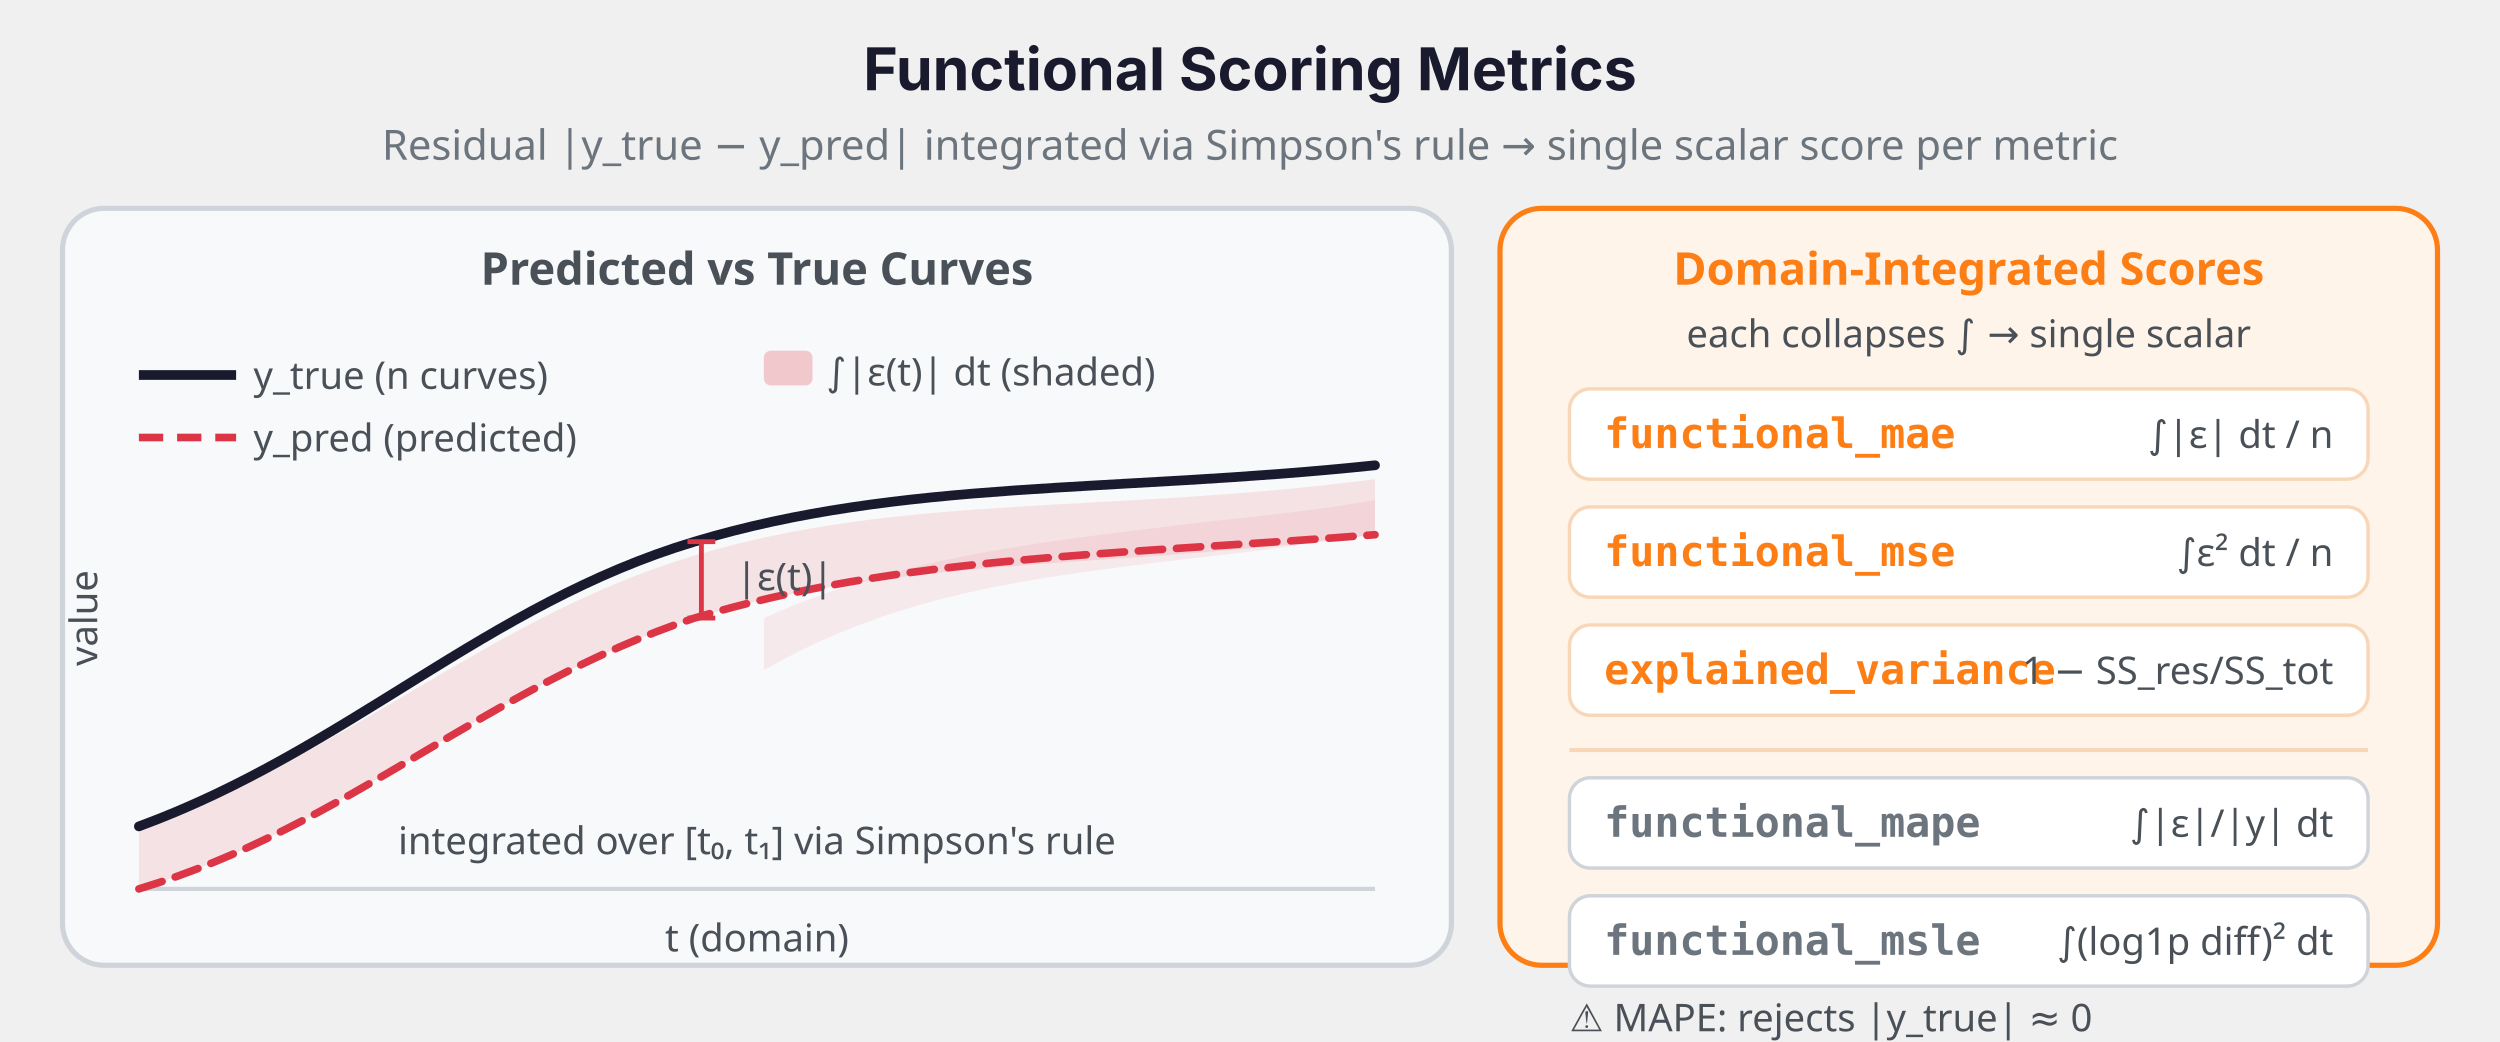
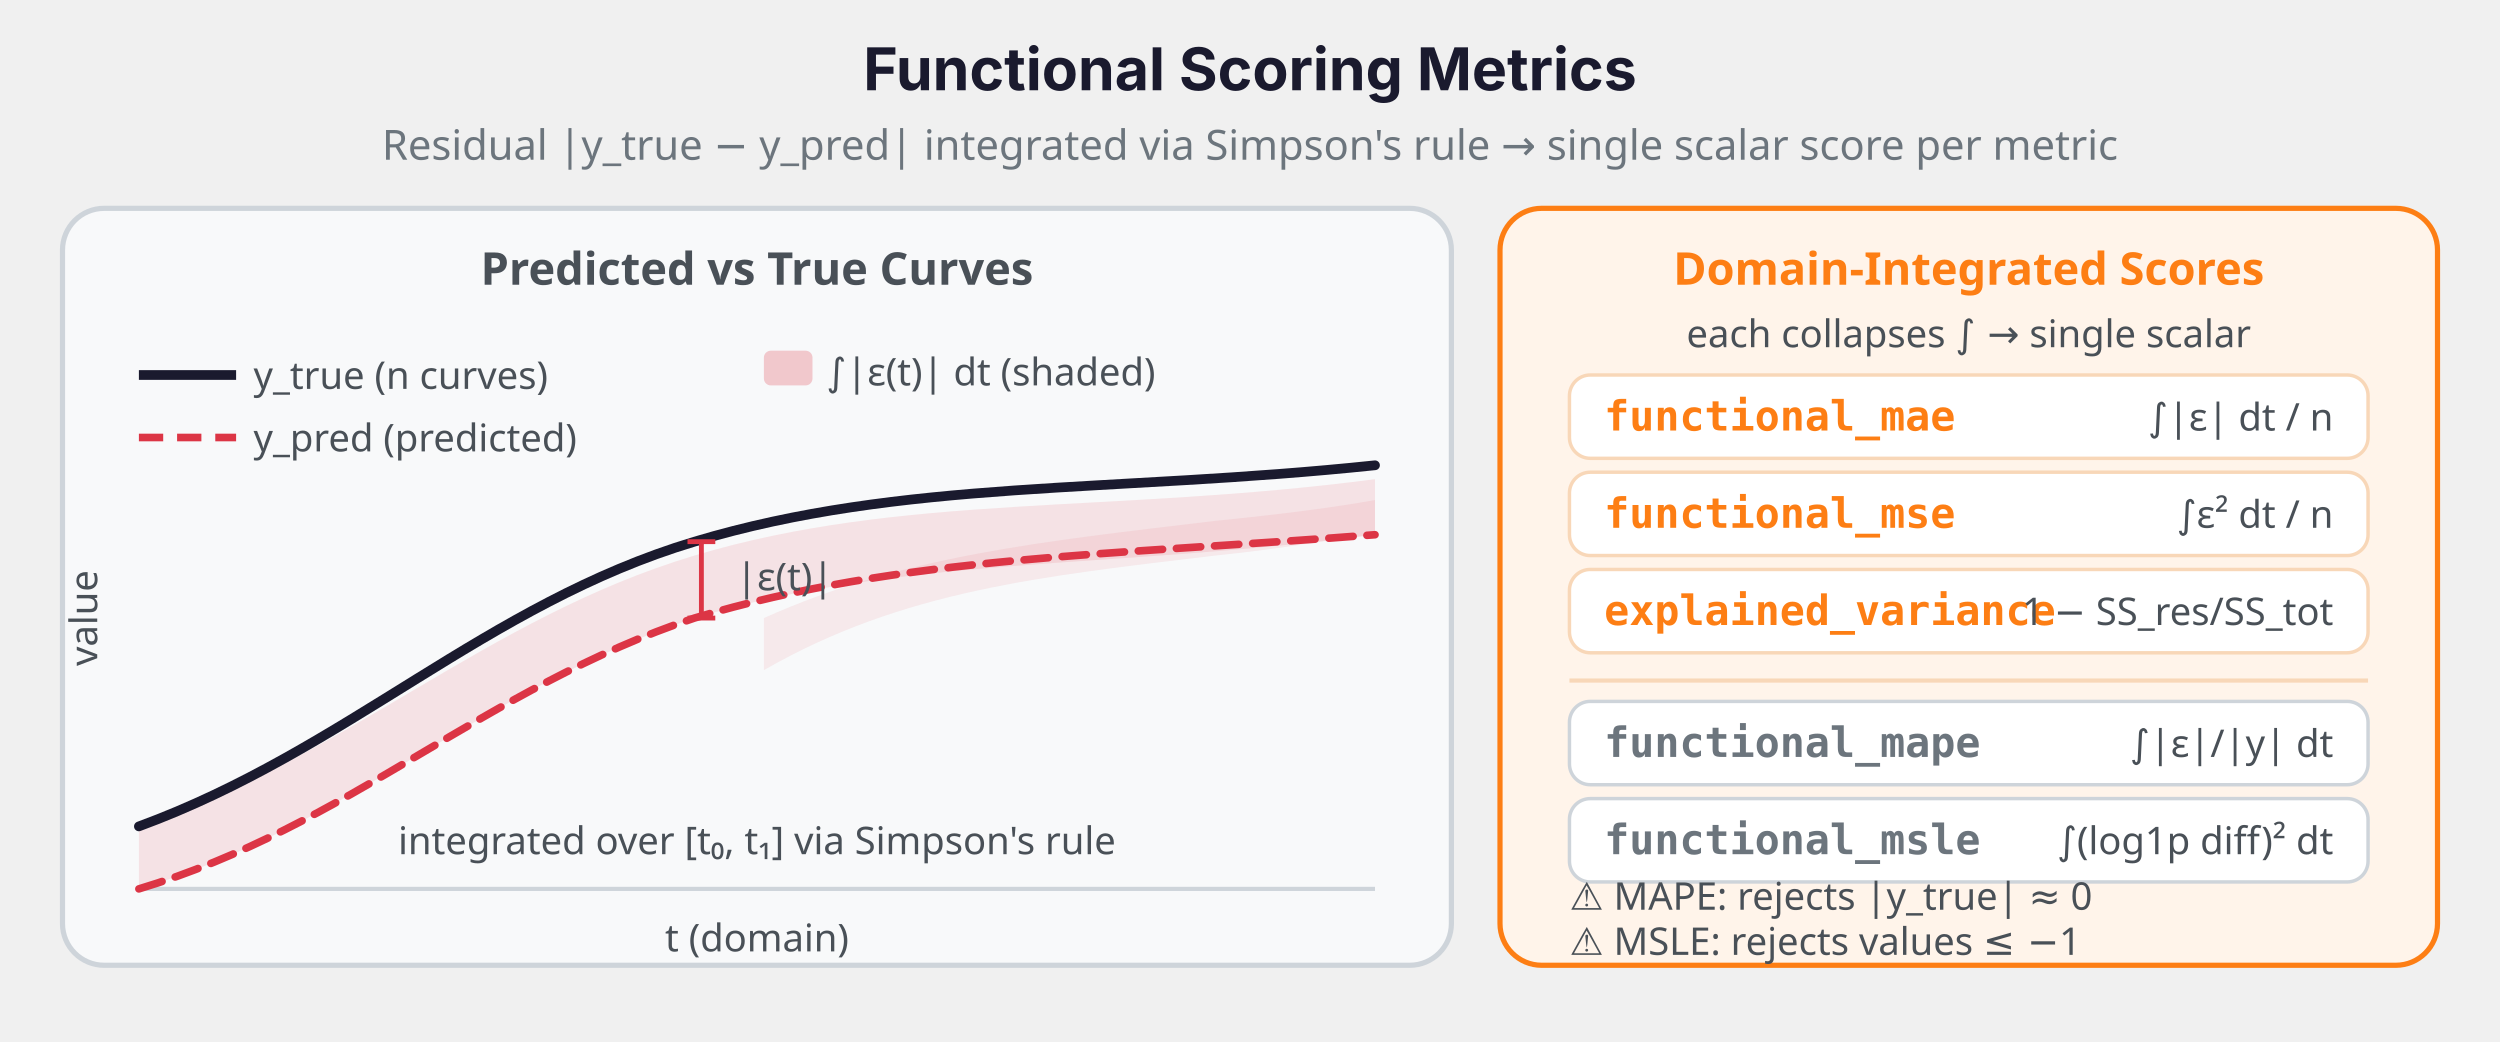
<svg xmlns="http://www.w3.org/2000/svg" viewBox="0 0 720 300" fill="none" role="img" aria-label="Functional scoring metrics: predicted vs true curves with integrated residual region collapsed to scalar scores">
  <style>
    .ttl{font:700 17px system-ui,-apple-system,sans-serif;fill:#1a1a2e}
    .sub{font:400 12px system-ui,sans-serif;fill:#6c757d}
    .lab{font:700 13px system-ui,sans-serif}
    .sm{font:400 11px system-ui,sans-serif;fill:#495057}
    .mono{font:600 12px ui-monospace,monospace}
  </style>
  <text class="ttl" x="360" y="26" text-anchor="middle">Functional Scoring Metrics</text>
  <text class="sub" x="360" y="46" text-anchor="middle">Residual |y_true − y_pred| integrated via Simpson's rule → single scalar score per metric</text>
  <rect x="18" y="60" width="400" height="218" rx="12" fill="#f8f9fa" stroke="#ced4da" stroke-width="1.5" />
  <text class="lab" x="218" y="82" text-anchor="middle" fill="#495057">Predicted vs True Curves</text>
  <g transform="translate(40, 98)">
    <line x1="0" y1="158" x2="356" y2="158" stroke="#ced4da" stroke-width="1.2" />
    <text class="sm" x="178" y="176" text-anchor="middle">t (domain)</text>
    <text class="sm" x="-12" y="80" text-anchor="middle" transform="rotate(-90,-12,80)">value</text>
    <path d="M0 140 C60 120 100 80 160 62 C220 44 280 50 356 40              L356 56 C280 66 220 62 160 80 C100 100 60 140 0 158 Z" fill="#dc3545" fill-opacity=".12" />
    <path d="M180 80 C220 62 260 58 310 52 C330 50 345 48 356 46              L356 56 C345 57 330 60 310 62 C260 68 220 72 180 95 Z" fill="#dc3545" fill-opacity=".08" />
    <path d="M0 140 C60 118 100 76 160 58 C220 40 280 44 356 36" stroke="#1a1a2e" stroke-width="2.8" stroke-linecap="round" />
    <path d="M0 158 C60 140 100 100 160 80 C220 62 280 62 356 56" stroke="#dc3545" stroke-width="2.2" stroke-dasharray="7 4" stroke-linecap="round" />
    <line x1="162" y1="58" x2="162" y2="80" stroke="#dc3545" stroke-width="1.4" />
    <line x1="158" y1="58" x2="166" y2="58" stroke="#dc3545" stroke-width="1.4" />
    <line x1="158" y1="80" x2="166" y2="80" stroke="#dc3545" stroke-width="1.4" />
    <text class="sm" x="172" y="72" fill="#dc3545">|ε(t)|</text>
    <line x1="0" y1="10" x2="28" y2="10" stroke="#1a1a2e" stroke-width="2.8" />
    <text class="sm" x="33" y="14">y_true (n curves)</text>
    <line x1="0" y1="28" x2="28" y2="28" stroke="#dc3545" stroke-width="2.2" stroke-dasharray="7 4" />
    <text class="sm" x="33" y="32" fill="#dc3545">y_pred (predicted)</text>
    <rect x="180" y="3" width="14" height="10" fill="#dc3545" fill-opacity=".25" rx="2" />
    <text class="sm" x="198" y="13">∫|ε(t)| dt (shaded)</text>
    <text class="sm" x="178" y="148" text-anchor="middle" fill="#6c757d">integrated over [t₀, t₁] via Simpson's rule</text>
  </g>
  <rect x="432" y="60" width="270" height="218" rx="12" fill="#fff4ea" stroke="#fd7e14" stroke-width="1.5" />
  <text class="lab" x="567" y="82" text-anchor="middle" fill="#fd7e14">Domain-Integrated Scores</text>
  <text class="sm" x="567" y="100" text-anchor="middle">each collapses ∫ → single scalar</text>
-   <g transform="translate(452, 112)">
-     <rect x="0" y="0" width="230" height="26" rx="6" fill="#fff" stroke="#f8d7b8" />
-     <text class="mono" x="10" y="17" fill="#fd7e14">functional_mae</text>
-     <text class="sm" x="220" y="17" text-anchor="end" fill="#495057">∫|ε| dt / n</text>
-     <rect x="0" y="34" width="230" height="26" rx="6" fill="#fff" stroke="#f8d7b8" />
-     <text class="mono" x="10" y="51" fill="#fd7e14">functional_mse</text>
-     <text class="sm" x="220" y="51" text-anchor="end" fill="#495057">∫ε² dt / n</text>
-     <rect x="0" y="68" width="230" height="26" rx="6" fill="#fff" stroke="#f8d7b8" />
-     <text class="mono" x="10" y="85" fill="#fd7e14">explained_variance</text>
-     <text class="sm" x="220" y="85" text-anchor="end" fill="#495057">1 − SS_res/SS_tot</text>
-     <line x1="0" y1="104" x2="230" y2="104" stroke="#f8d7b8" stroke-width="1.2" />
-     <rect x="0" y="112" width="230" height="26" rx="6" fill="#fff" stroke="#ced4da" />
-     <text class="mono" x="10" y="129" fill="#6c757d">functional_mape</text>
-     <text class="sm" x="220" y="129" text-anchor="end" fill="#6c757d">∫|ε|/|y| dt</text>
-     <rect x="0" y="146" width="230" height="26" rx="6" fill="#fff" stroke="#ced4da" />
-     <text class="mono" x="10" y="163" fill="#6c757d">functional_msle</text>
-     <text class="sm" x="220" y="163" text-anchor="end" fill="#6c757d">∫(log1p diff)² dt</text>
-     <text class="sm" x="0" y="185" fill="#dc3545">⚠ MAPE: rejects |y_true| ≈ 0</text>
-     <text class="sm" x="0" y="200" fill="#dc3545">⚠ MSLE: rejects values ≤ −1</text>
+   <g transform="translate(452, 108)">
+     <rect x="0" y="0" width="230" height="24" rx="6" fill="#fff" stroke="#f8d7b8" />
+     <text class="mono" x="10" y="16" fill="#fd7e14">functional_mae</text>
+     <text class="sm" x="220" y="16" text-anchor="end" fill="#495057">∫|ε| dt / n</text>
+     <rect x="0" y="28" width="230" height="24" rx="6" fill="#fff" stroke="#f8d7b8" />
+     <text class="mono" x="10" y="44" fill="#fd7e14">functional_mse</text>
+     <text class="sm" x="220" y="44" text-anchor="end" fill="#495057">∫ε² dt / n</text>
+     <rect x="0" y="56" width="230" height="24" rx="6" fill="#fff" stroke="#f8d7b8" />
+     <text class="mono" x="10" y="72" fill="#fd7e14">explained_variance</text>
+     <text class="sm" x="220" y="72" text-anchor="end" fill="#495057">1 − SS_res/SS_tot</text>
+     <line x1="0" y1="88" x2="230" y2="88" stroke="#f8d7b8" stroke-width="1.2" />
+     <rect x="0" y="94" width="230" height="24" rx="6" fill="#fff" stroke="#ced4da" />
+     <text class="mono" x="10" y="110" fill="#6c757d">functional_mape</text>
+     <text class="sm" x="220" y="110" text-anchor="end" fill="#6c757d">∫|ε|/|y| dt</text>
+     <rect x="0" y="122" width="230" height="24" rx="6" fill="#fff" stroke="#ced4da" />
+     <text class="mono" x="10" y="138" fill="#6c757d">functional_msle</text>
+     <text class="sm" x="220" y="138" text-anchor="end" fill="#6c757d">∫(log1p diff)² dt</text>
+     <text class="sm" x="0" y="154" fill="#dc3545">⚠ MAPE: rejects |y_true| ≈ 0</text>
+     <text class="sm" x="0" y="167" fill="#dc3545">⚠ MSLE: rejects values ≤ −1</text>
  </g>
</svg>
